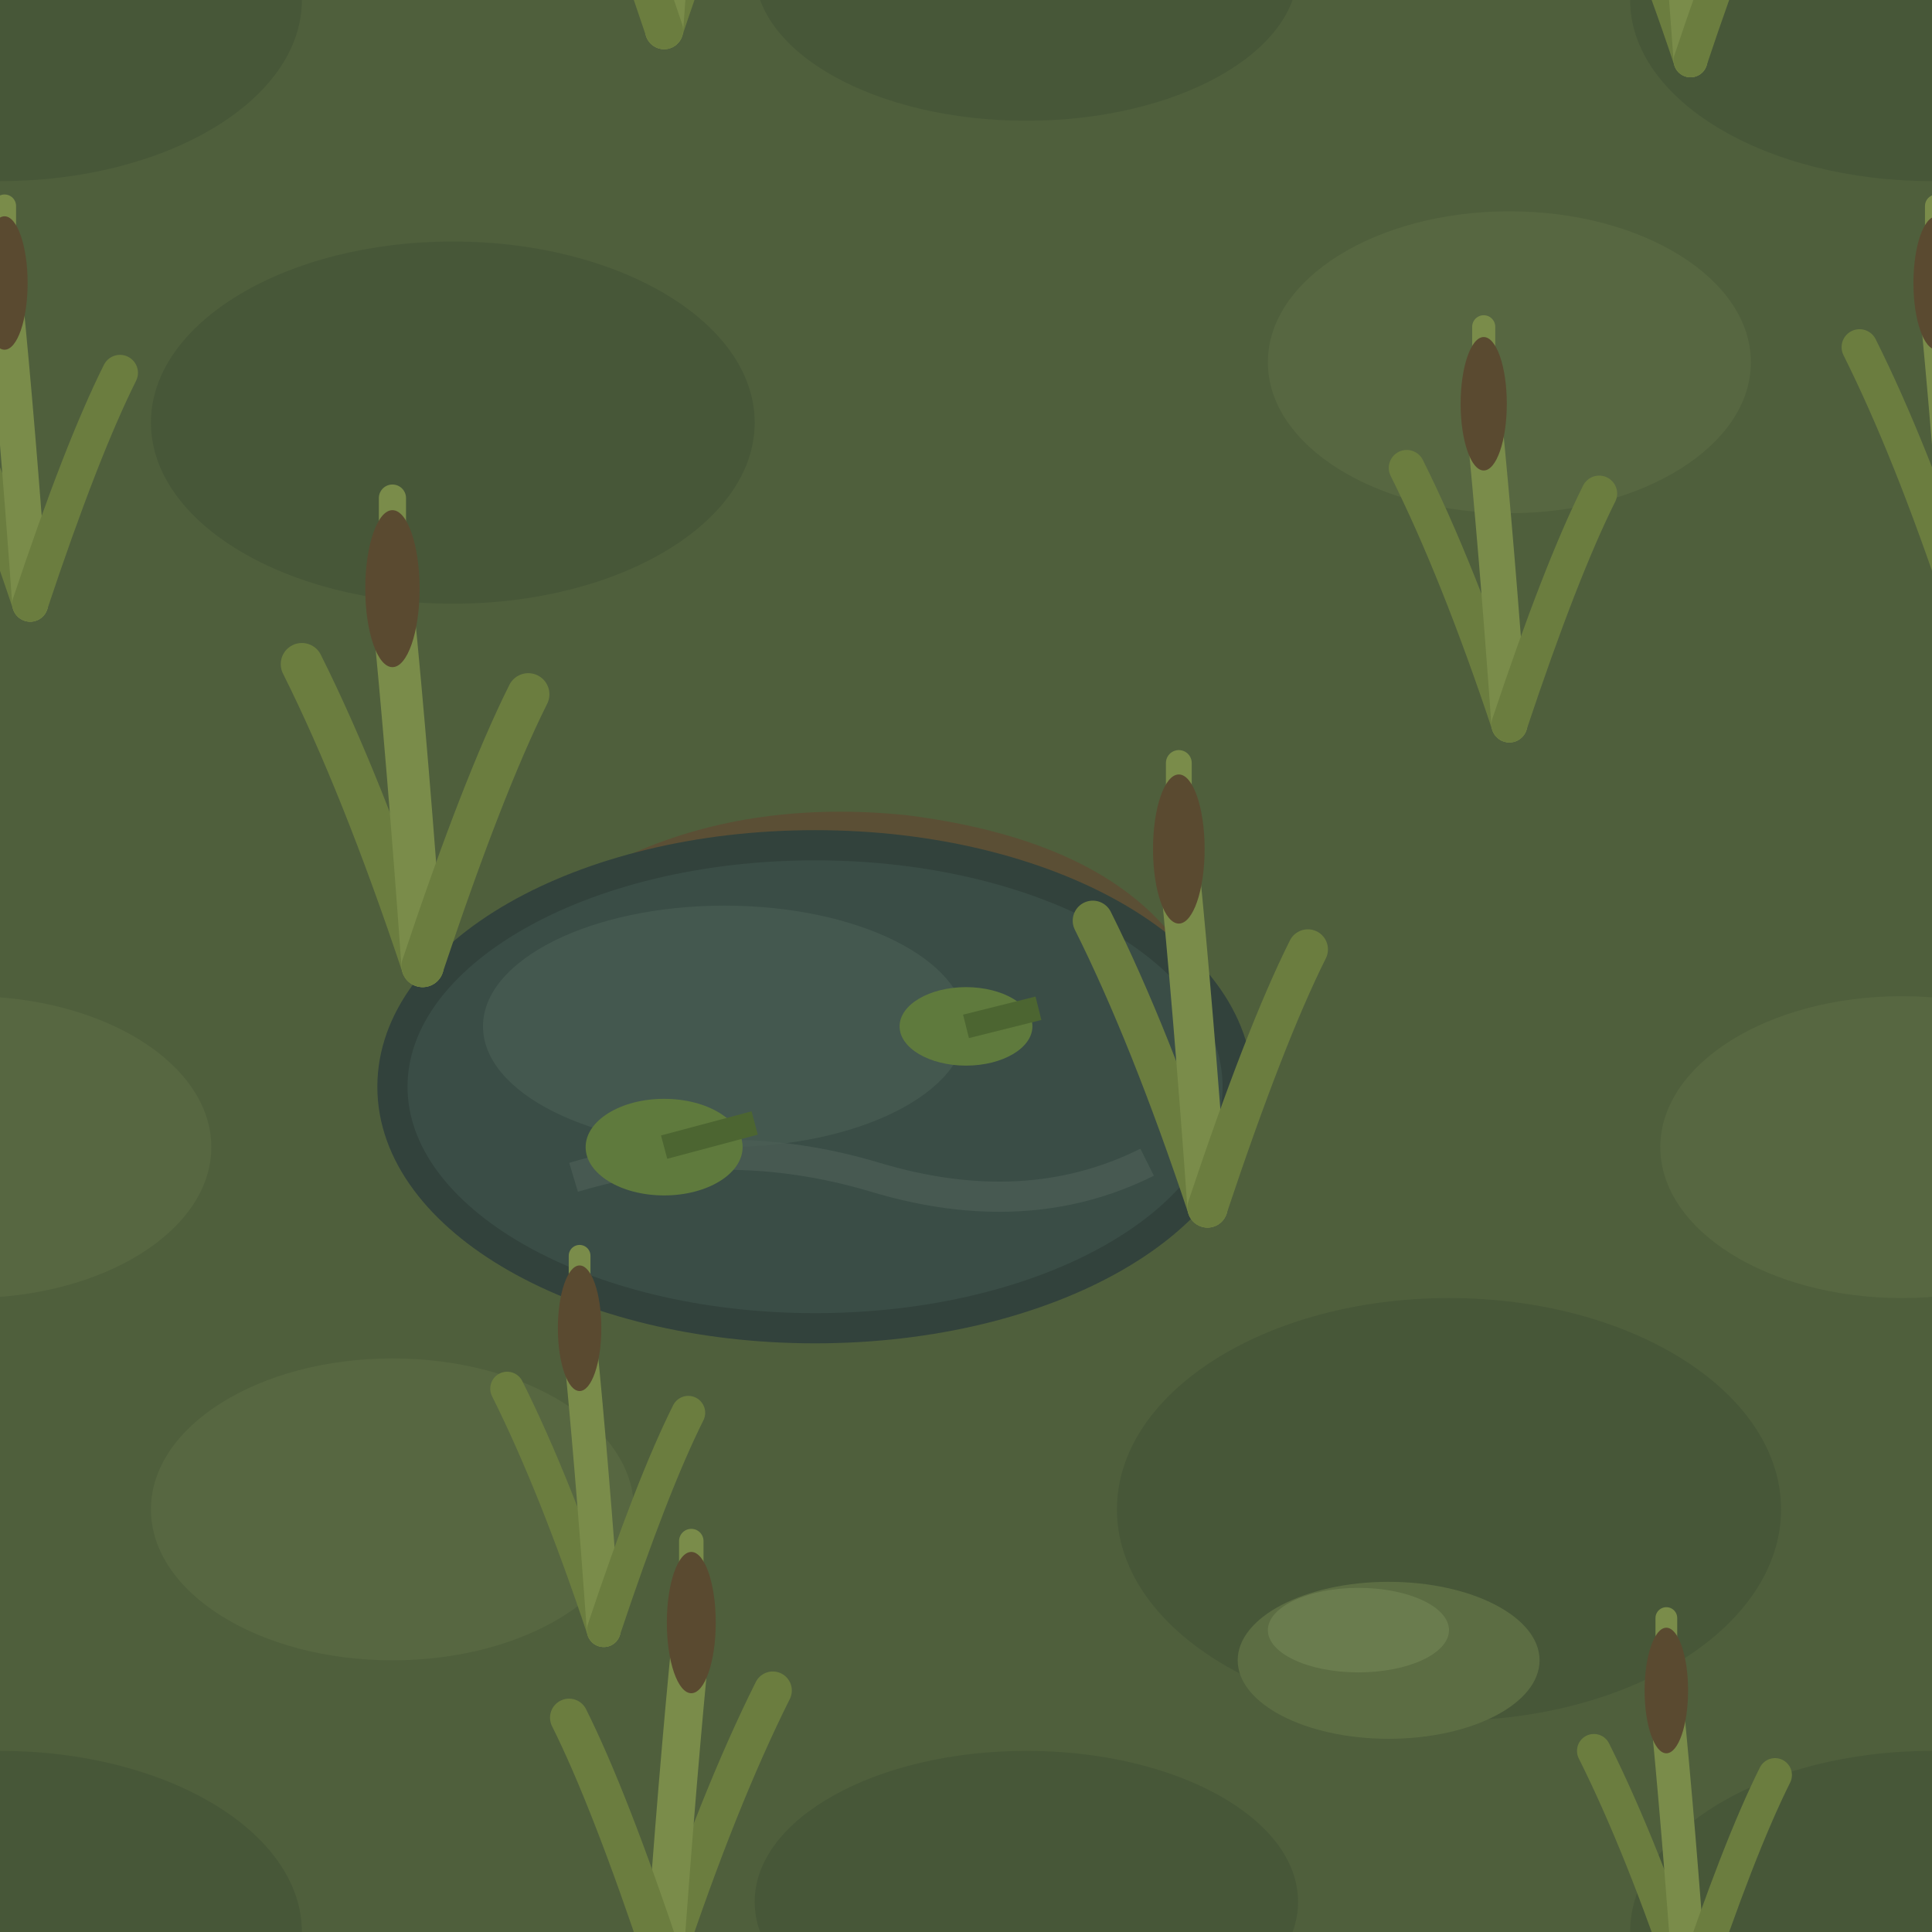
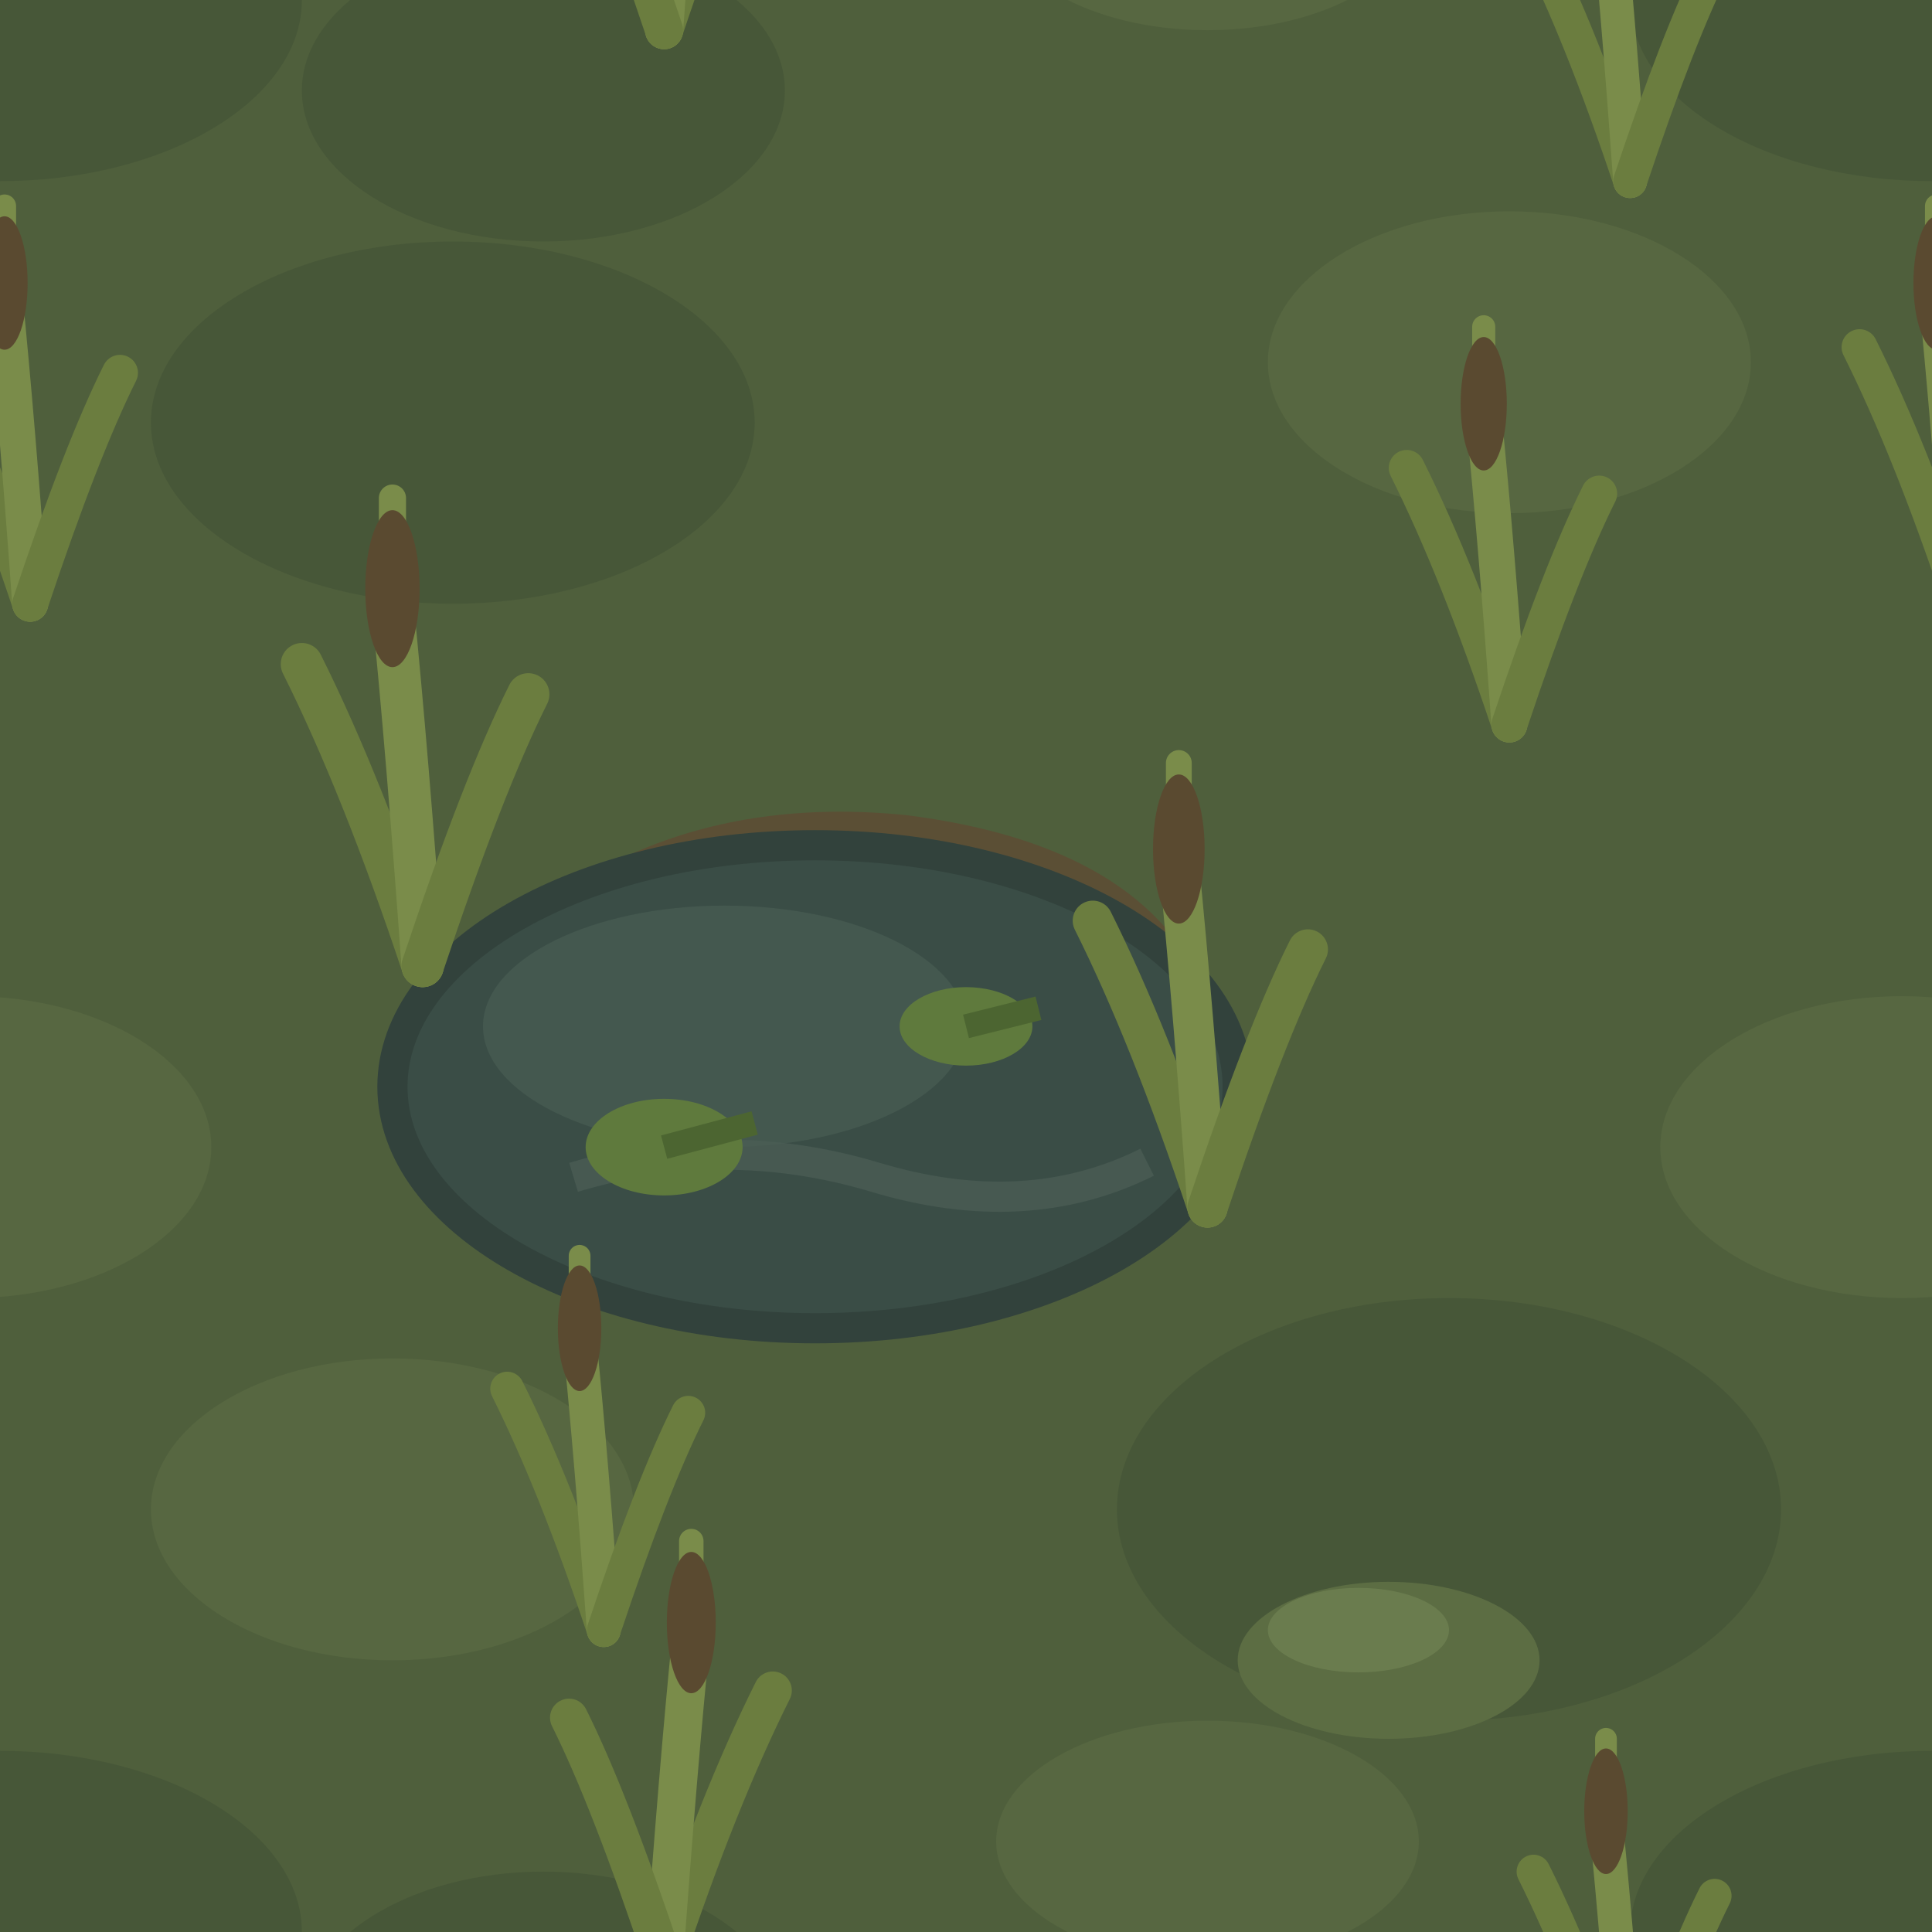
<svg xmlns="http://www.w3.org/2000/svg" viewBox="0 0 64 64">
  <defs>
    <g id="rd" fill="none" stroke-linecap="round">
      <path d="M0 0 Q-2 -6 -4 -10" stroke="#6b7d3f" stroke-width="1.4" />
      <path d="M0 0 Q-0.5 -7 -1 -12" stroke="#7a8c4a" stroke-width="1.4" />
      <path d="M0 0 Q2 -6 3.5 -9" stroke="#6b7d3f" stroke-width="1.4" />
      <path d="M-1 -12 L-1 -15.5" stroke="#7a8c4a" stroke-width="0.9" />
      <ellipse cx="-1" cy="-12.5" rx="0.9" ry="2.6" fill="#5a4a30" />
    </g>
  </defs>
  <rect width="64" height="64" fill="#4f5f3c" />
  <g fill="#475738">
    <ellipse cx="15" cy="14" rx="10" ry="6" />
    <ellipse cx="48" cy="50" rx="11" ry="7" />
  </g>
  <g fill="#576741">
    <ellipse cx="50" cy="12" rx="8" ry="5" />
    <ellipse cx="13" cy="50" rx="8" ry="5" />
  </g>
  <g>
    <ellipse cx="0" cy="0" rx="10" ry="6" fill="#475738" />
    <ellipse cx="64" cy="0" rx="10" ry="6" fill="#475738" />
    <ellipse cx="0" cy="64" rx="10" ry="6" fill="#475738" />
    <ellipse cx="64" cy="64" rx="10" ry="6" fill="#475738" />
    <ellipse cx="-1" cy="38" rx="8" ry="5" fill="#576741" />
    <ellipse cx="63" cy="38" rx="8" ry="5" fill="#576741" />
-     <ellipse cx="34" cy="-1" rx="9" ry="5" fill="#475738" />
-     <ellipse cx="34" cy="63" rx="9" ry="5" fill="#475738" />
+     <ellipse cx="18" cy="3" rx="8" ry="5" fill="#475738" />
+     <ellipse cx="18" cy="67" rx="8" ry="5" fill="#475738" />
+     <ellipse cx="40" cy="-3" rx="7" ry="4" fill="#576741" />
+     <ellipse cx="40" cy="61" rx="7" ry="4" fill="#576741" />
    <use href="#rd" transform="translate(1 20) scale(0.85)" />
    <use href="#rd" transform="translate(65 20) scale(0.85)" />
-     <use href="#rd" transform="translate(56 2) scale(0.8)" />
-     <use href="#rd" transform="translate(56 66) scale(0.8)" />
+     <use href="#rd" transform="translate(54 6) scale(0.8)" />
+     <use href="#rd" transform="translate(54 70) scale(0.8)" />
    <use href="#rd" transform="translate(22 1) scale(-0.9 0.9)" />
    <use href="#rd" transform="translate(22 65) scale(-0.9 0.9)" />
  </g>
  <path d="M14 34 Q20 26 30 27 Q38 28 40 33 Q30 30 20 33 Q15 34 14 34 Z" fill="#5b4f35" />
  <ellipse cx="27" cy="36" rx="14" ry="8" fill="#3a4d46" />
  <ellipse cx="27" cy="36" rx="14" ry="8" fill="none" stroke="#32423c" stroke-width="1" />
  <ellipse cx="24" cy="34" rx="8" ry="4" fill="#44584f" />
  <path d="M19 39 Q24 37.5 29 39 T38 38.5" stroke="#4a5c54" stroke-width="1" fill="none" opacity="0.8" />
  <ellipse cx="22" cy="38" rx="2.6" ry="1.6" fill="#5f7a3d" />
  <path d="M22 38 L25 37.2" stroke="#4c6531" stroke-width="0.8" />
  <ellipse cx="32" cy="34" rx="2.2" ry="1.3" fill="#5f7a3d" />
  <path d="M32 34 L34.4 33.4" stroke="#4c6531" stroke-width="0.8" />
  <use href="#rd" transform="translate(50 24) scale(0.85)" />
  <use href="#rd" transform="translate(14 32)" />
  <use href="#rd" transform="translate(40 40) scale(0.95)" />
  <ellipse cx="46" cy="55" rx="5" ry="2.6" fill="#5c6d43" />
  <ellipse cx="45" cy="54" rx="3" ry="1.4" fill="#6a7c4e" />
  <use href="#rd" transform="translate(20 54) scale(0.8)" />
</svg>
